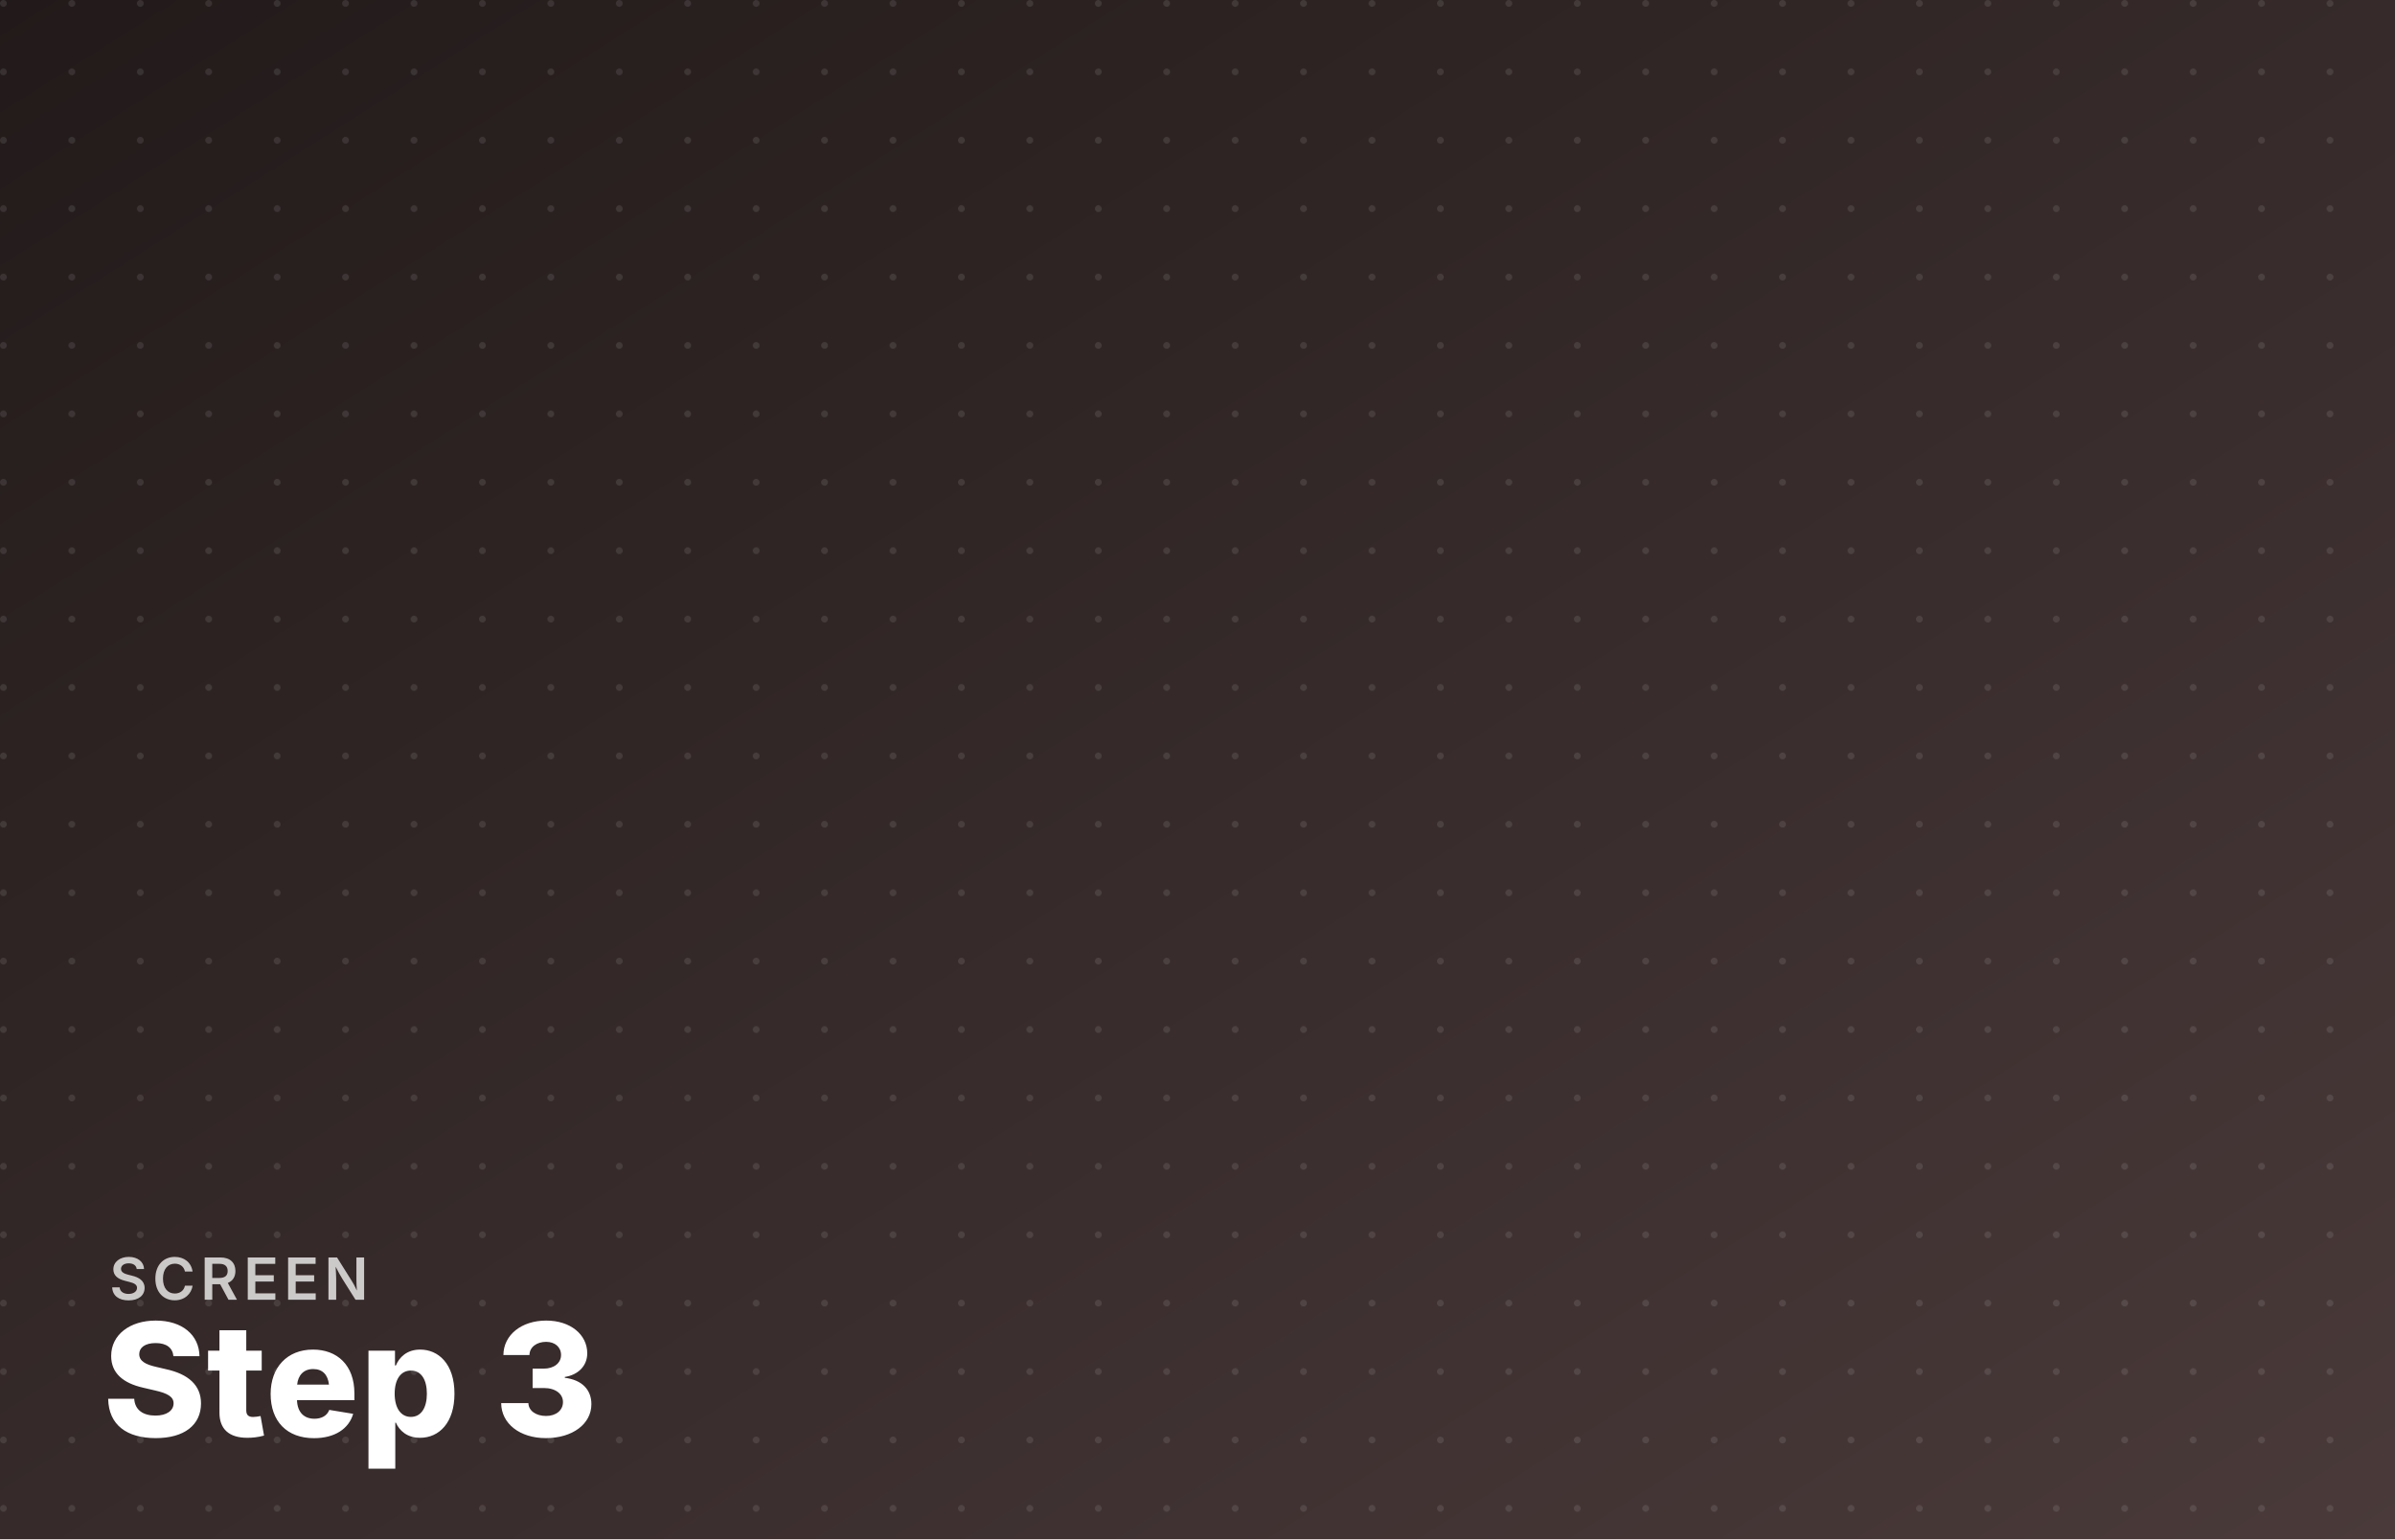
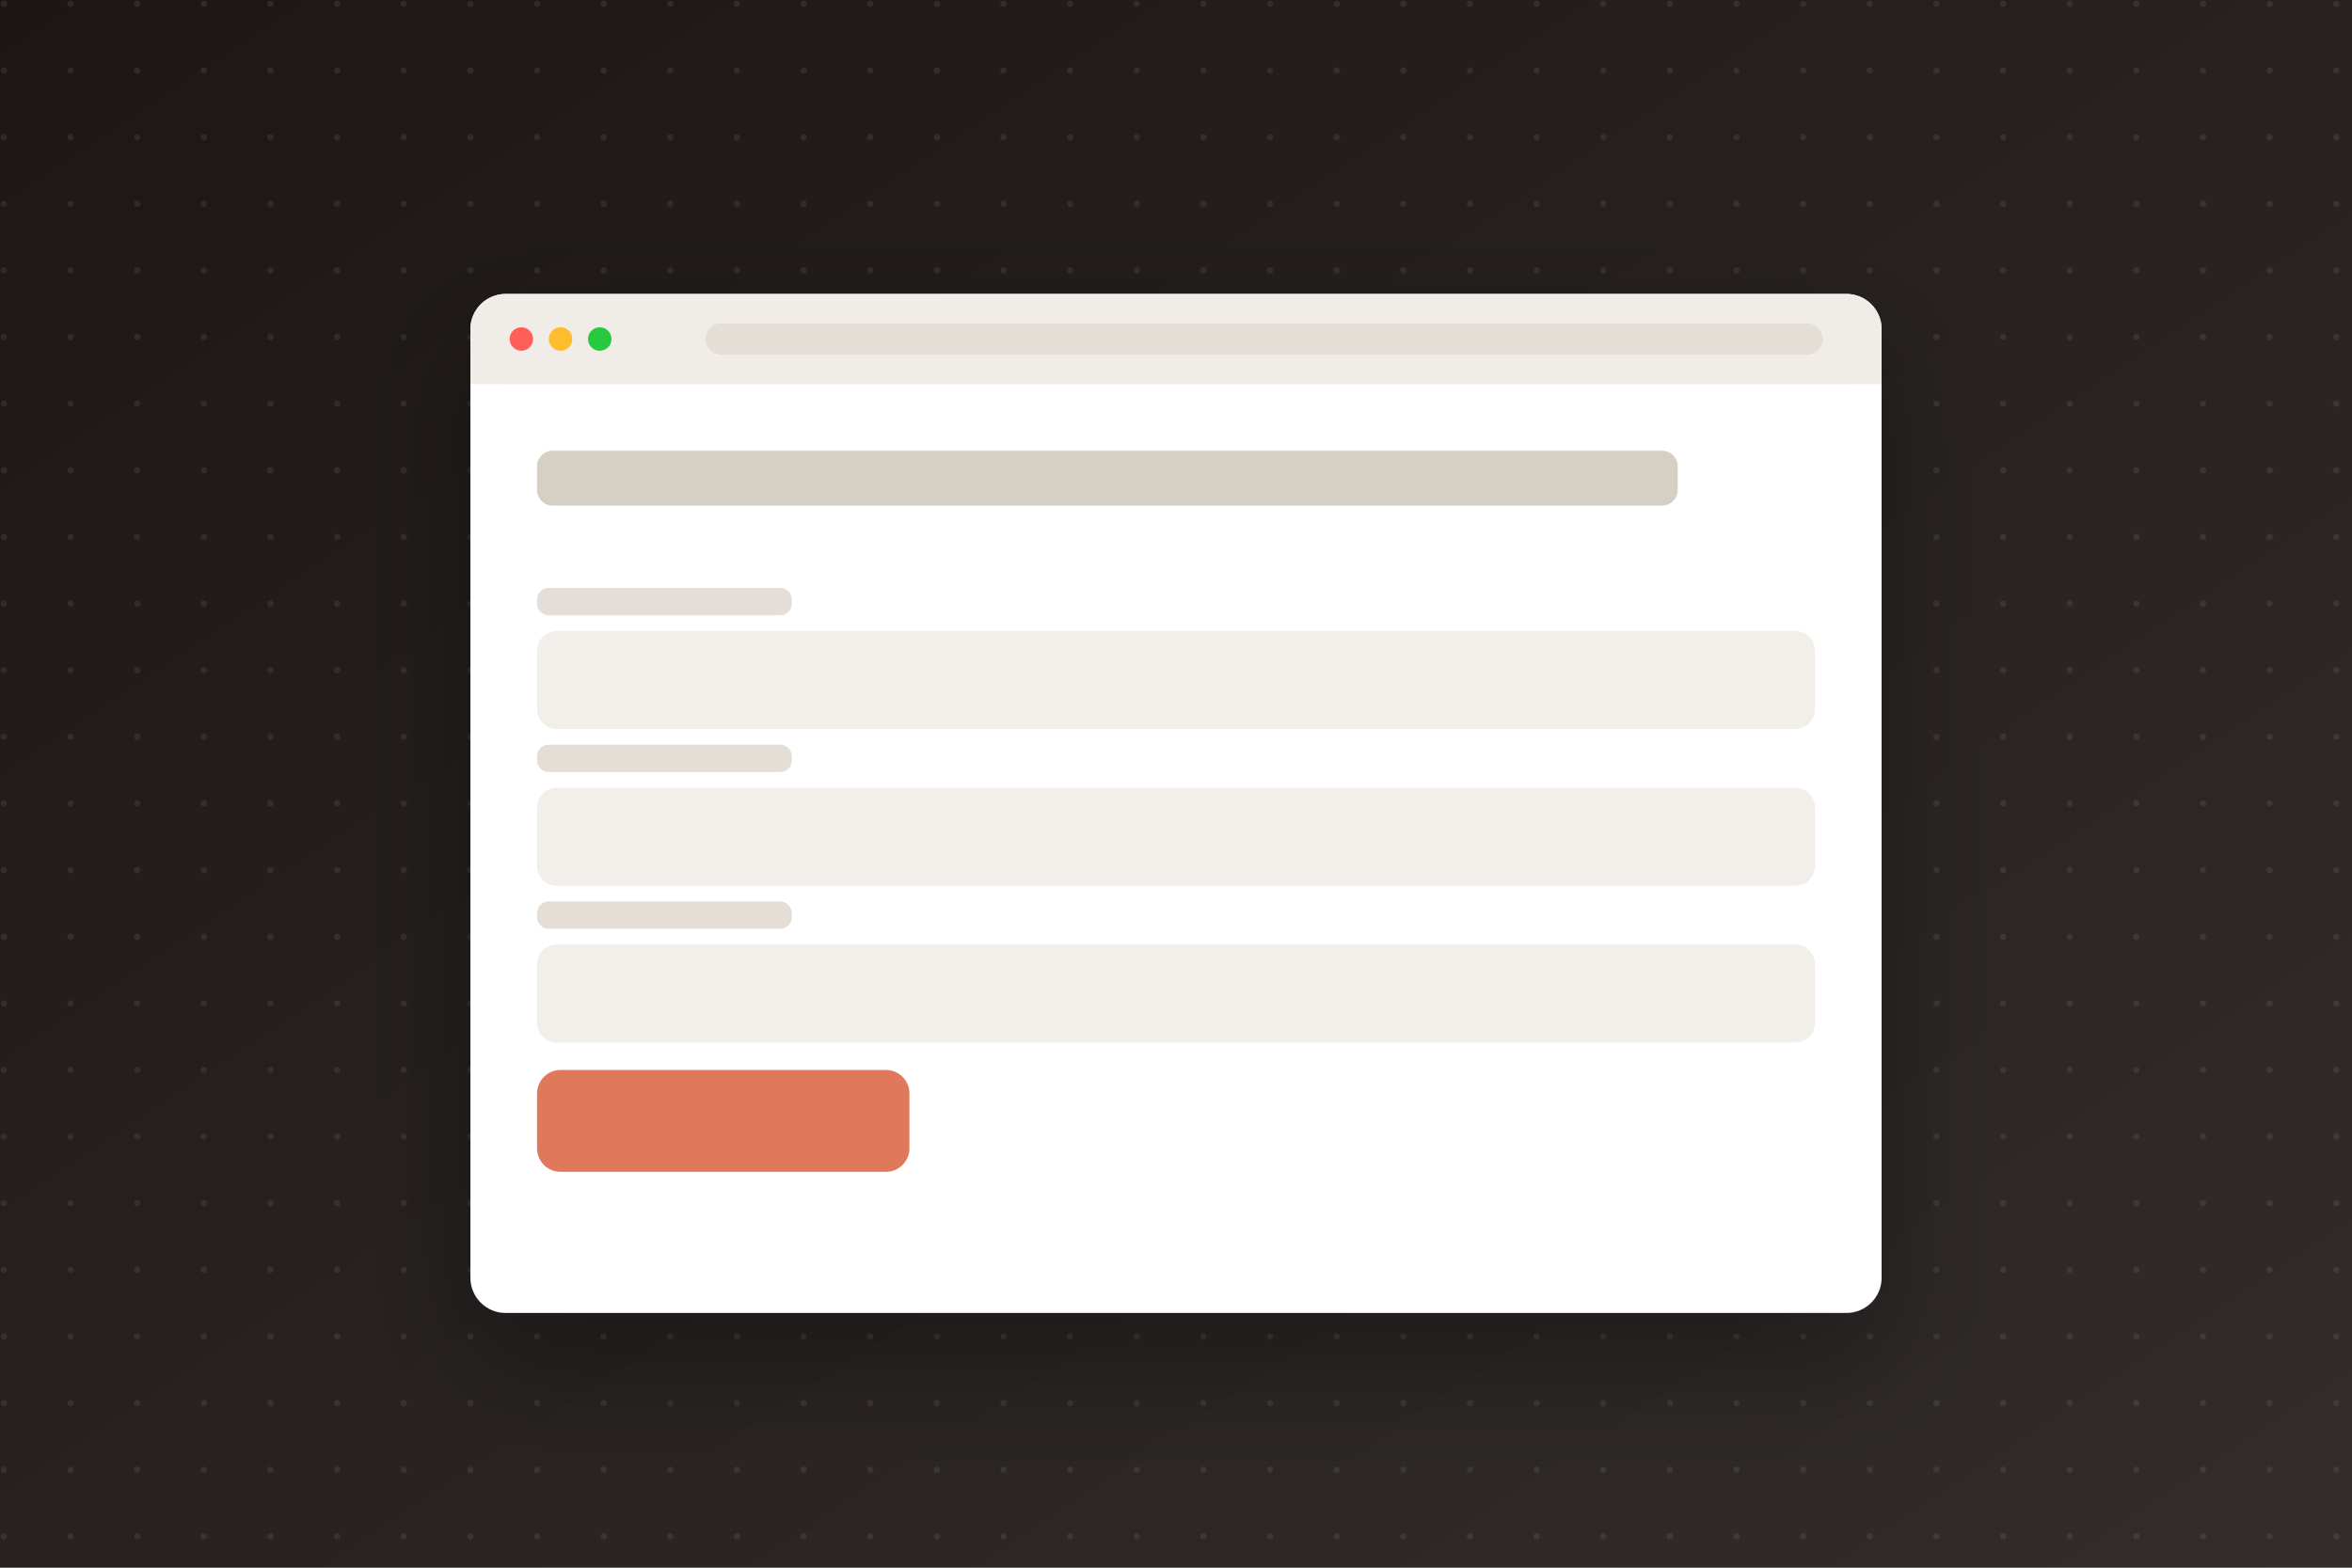
- <svg xmlns="http://www.w3.org/2000/svg" width="1400" height="900" viewBox="0 0 1400 900" role="img" aria-label="Step 3">
+ <svg xmlns="http://www.w3.org/2000/svg" width="1200" height="800" viewBox="0 0 1200 800" role="img" aria-label=" UI mockup">
  <defs>
-     <linearGradient id="g" x1="0" y1="0" x2="1" y2="1">
-       <stop offset="0" stop-color="#221a1a" />
-       <stop offset="1" stop-color="#4a3a3a" />
+     <linearGradient id="bg" x1="0" y1="0" x2="1" y2="1">
+       <stop offset="0" stop-color="#1c1616" />
+       <stop offset="1" stop-color="#322c2c" />
    </linearGradient>
-     <pattern id="dots" width="40" height="40" patternUnits="userSpaceOnUse">
-       <circle cx="2" cy="2" r="2" fill="#ffffff" opacity="0.10" />
+     <pattern id="dots" width="34" height="34" patternUnits="userSpaceOnUse">
+       <circle cx="2" cy="2" r="1.6" fill="#ffffff" opacity="0.08" />
    </pattern>
+     <filter id="sh" x="-20%" y="-20%" width="140%" height="140%">
+       <feDropShadow dx="0" dy="24" stdDeviation="30" flood-color="#000" flood-opacity="0.30" />
+     </filter>
  </defs>
-   <rect width="1400" height="900" fill="url(#g)" />
-   <rect width="1400" height="900" fill="url(#dots)" />
-   <text x="64" y="760" font-family="Inter, Arial, sans-serif" font-size="34" font-weight="600" fill="#ffffff" opacity="0.75" letter-spacing="3">SCREEN</text>
-   <text x="60" y="840" font-family="Inter, Arial, sans-serif" font-size="92" font-weight="800" fill="#ffffff">Step 3</text>
+   <rect x="0" y="0" width="1200" height="800" rx="0" fill="url(#bg)" />
+   <rect x="0" y="0" width="1200" height="800" rx="0" fill="url(#dots)" />
+   <text x="240" y="96" font-family="Inter,Arial,sans-serif" font-size="46" font-weight="800" fill="#ffffff" />
+   <g filter="url(#sh)">
+     <rect x="240" y="150" width="720" height="520" rx="18" fill="#ffffff" />
+   </g>
+   <rect x="240" y="150" width="720" height="46" rx="18" fill="#f0ede8" />
+   <rect x="240" y="178" width="720" height="18" rx="0" fill="#f0ede8" />
+   <circle cx="266" cy="173" r="6" fill="#ff5f57" />
+   <circle cx="286" cy="173" r="6" fill="#febc2e" />
+   <circle cx="306" cy="173" r="6" fill="#28c840" />
+   <rect x="360" y="165" width="570" height="16" rx="8" fill="#e4ded6" />
+   <g transform="translate(240,196)">
+     <rect x="34" y="34" width="582" height="28" rx="8" fill="#d6cfc4" />
+     <rect x="34" y="104" width="130" height="14" rx="6" fill="#e4ded6" />
+     <rect x="34" y="126" width="652" height="50" rx="10" fill="#f2efea" />
+     <rect x="34" y="184" width="130" height="14" rx="6" fill="#e4ded6" />
+     <rect x="34" y="206" width="652" height="50" rx="10" fill="#f2efea" />
+     <rect x="34" y="264" width="130" height="14" rx="6" fill="#e4ded6" />
+     <rect x="34" y="286" width="652" height="50" rx="10" fill="#f2efea" />
+     <rect x="34" y="350" width="190" height="52" rx="12" fill="#e0795b" />
+   </g>
</svg>
